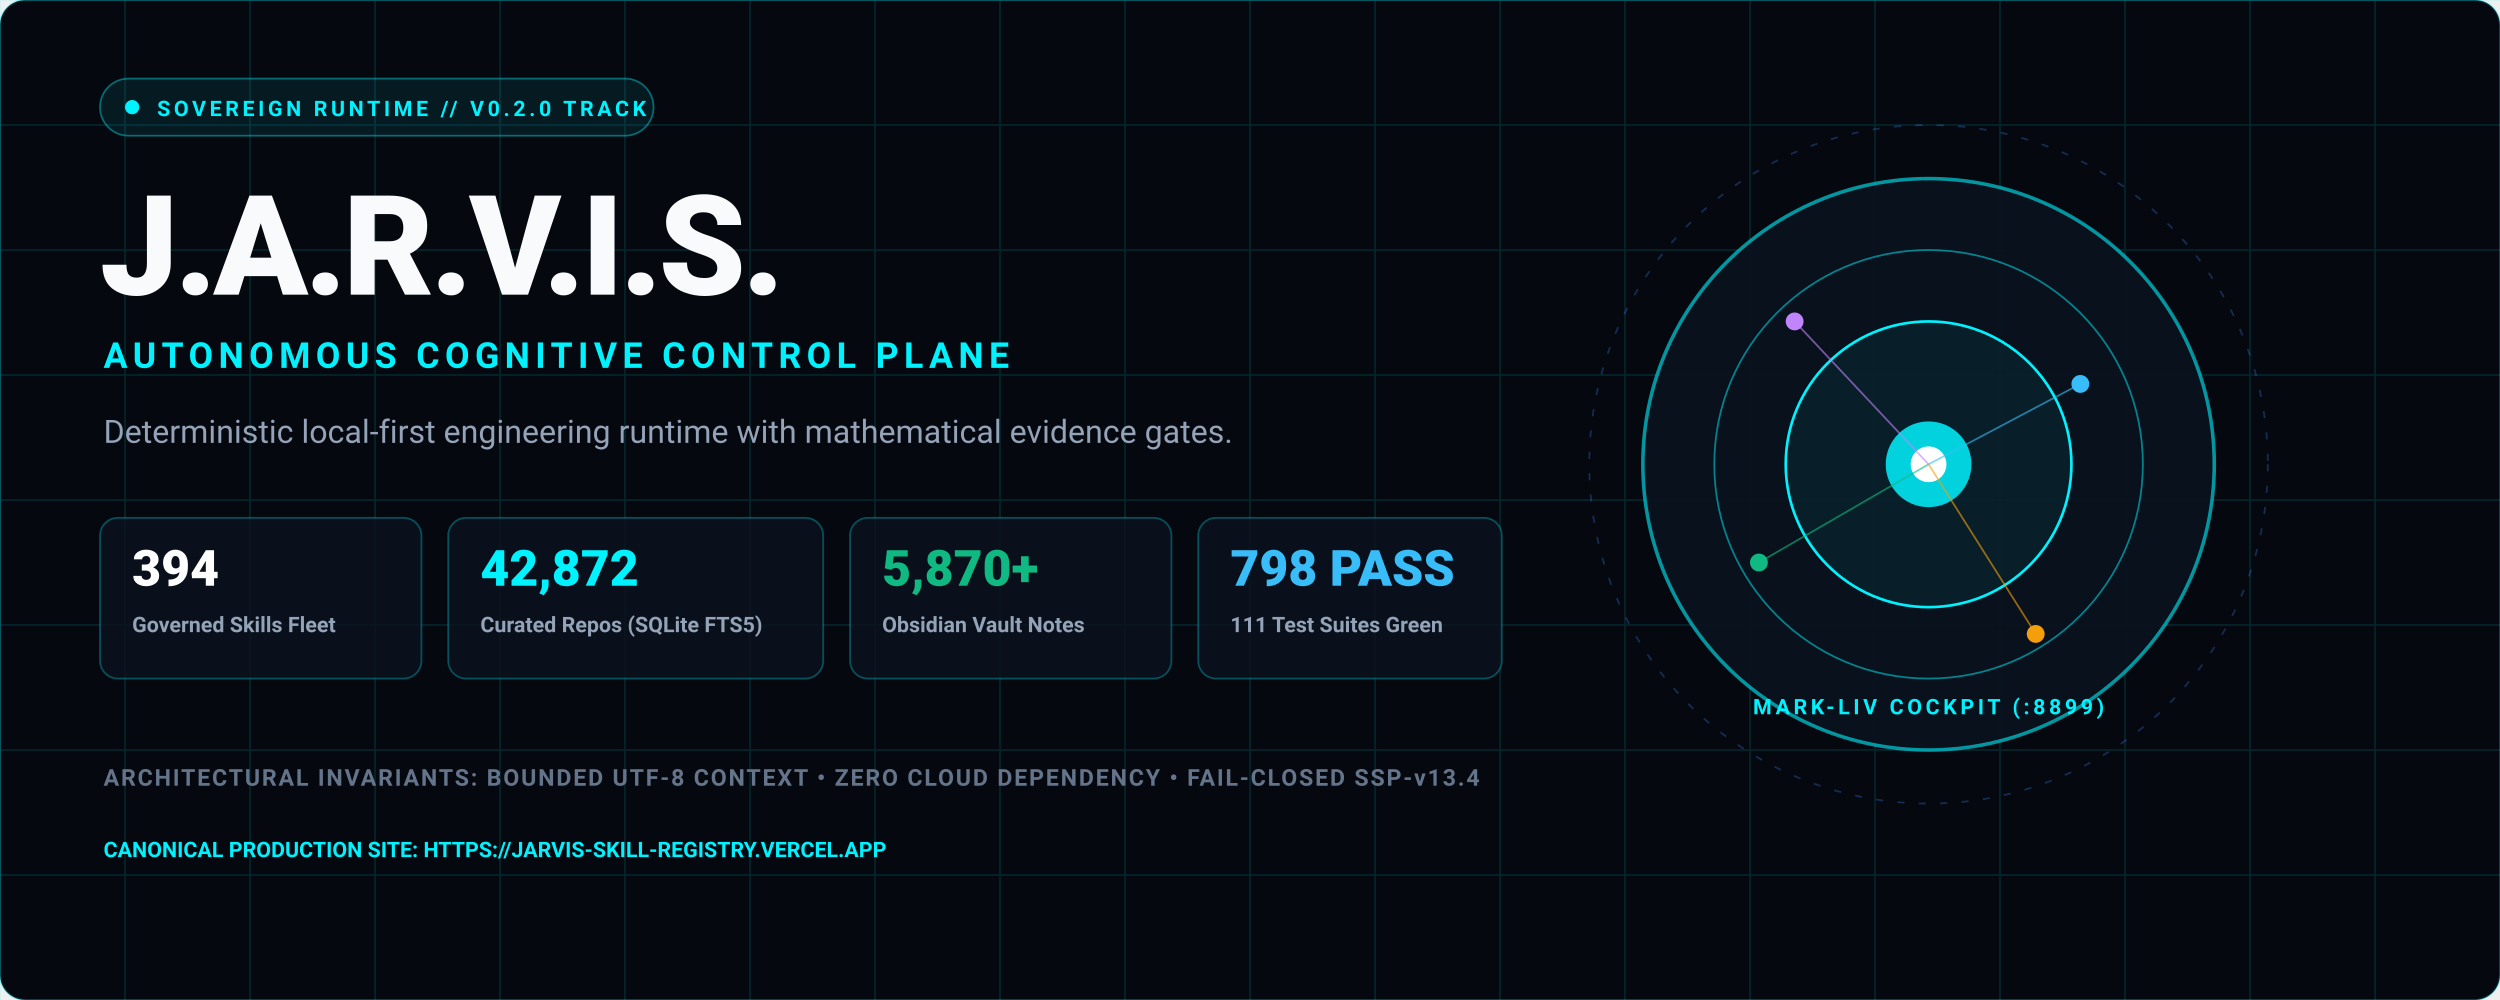
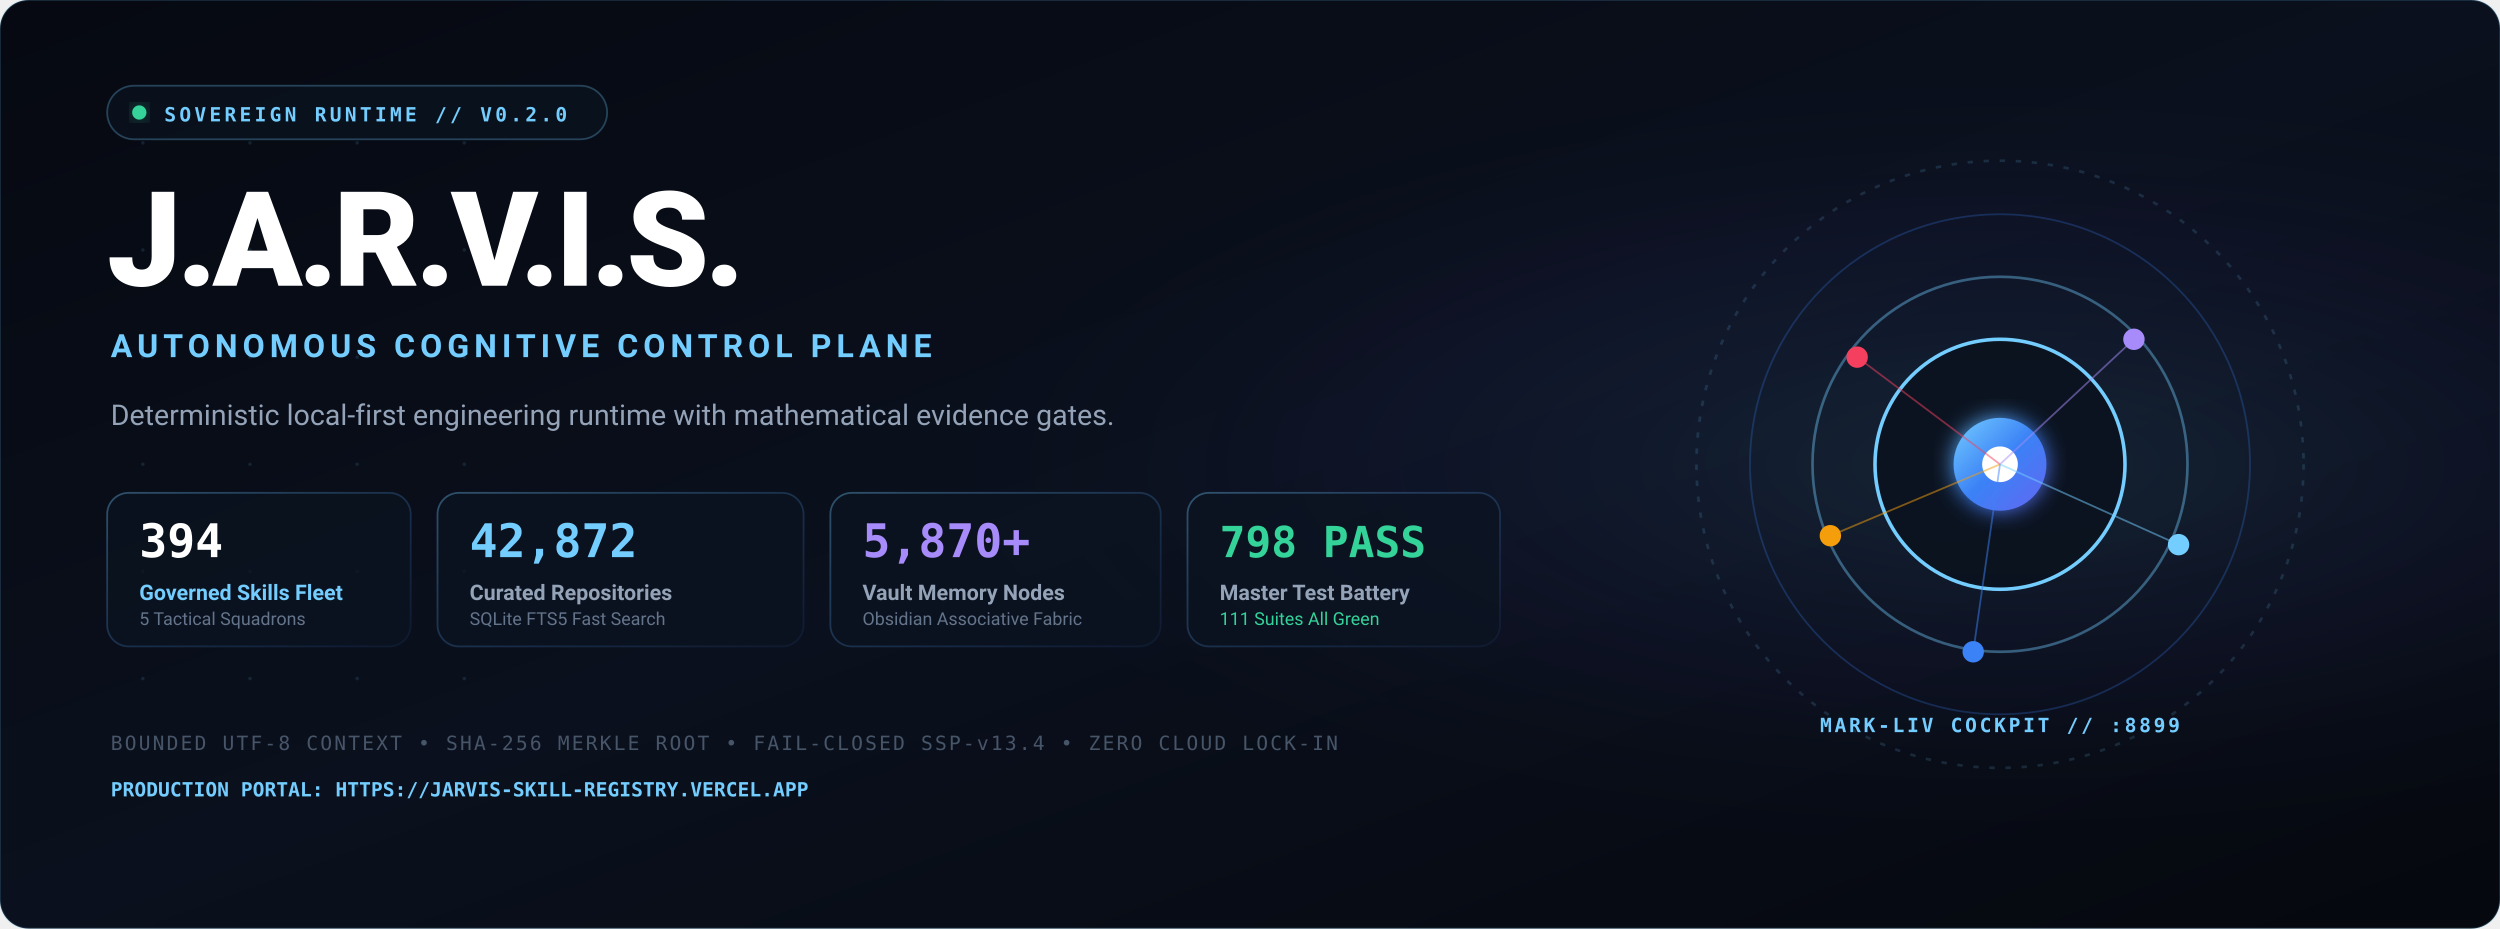
- <svg xmlns="http://www.w3.org/2000/svg" width="1400" height="560" viewBox="0 0 1400 560" role="img" aria-labelledby="title desc">
-   <g font-family="-apple-system, BlinkMacSystemFont, 'Segoe UI', Roboto, Helvetica, Arial, sans-serif">
-     <rect x="0" y="0" width="1400" height="560" rx="14" fill="#05080e" stroke="#00f2fe" stroke-width="1" stroke-opacity="0.3" />
-     <g opacity="0.12">
-       <path d="M0 0 V560 M70 0 V560 M140 0 V560 M210 0 V560 M280 0 V560 M350 0 V560 M420 0 V560 M490 0 V560 M560 0 V560 M630 0 V560 M700 0 V560 M770 0 V560 M840 0 V560 M910 0 V560 M980 0 V560 M1050 0 V560 M1120 0 V560 M1190 0 V560 M1260 0 V560 M1330 0 V560" fill="none" stroke="#00f2fe" stroke-width="1" />
-       <path d="M0 0 H1400 M0 70 H1400 M0 140 H1400 M0 210 H1400 M0 280 H1400 M0 350 H1400 M0 420 H1400 M0 490 H1400" fill="none" stroke="#00f2fe" stroke-width="1" />
+ <svg xmlns="http://www.w3.org/2000/svg" width="1400" height="520" viewBox="0 0 1400 520" role="img" aria-label="J.A.R.V.I.S. Autonomous Cognitive Runtime">
+   <defs>
+     <linearGradient id="bgGradient" x1="0%" y1="0%" x2="100%" y2="100%">
+       <stop offset="0%" stop-color="#060911" />
+       <stop offset="50%" stop-color="#0a101d" />
+       <stop offset="100%" stop-color="#05080e" />
+     </linearGradient>
+     <linearGradient id="coreGradient" x1="0%" y1="0%" x2="100%" y2="100%">
+       <stop offset="0%" stop-color="#74cdff" />
+       <stop offset="50%" stop-color="#3b82f6" />
+       <stop offset="100%" stop-color="#6366f1" />
+     </linearGradient>
+     <linearGradient id="cardBorder" x1="0%" y1="0%" x2="100%" y2="100%">
+       <stop offset="0%" stop-color="rgba(116, 205, 255, 0.35)" />
+       <stop offset="100%" stop-color="rgba(59, 130, 246, 0.08)" />
+     </linearGradient>
+     <radialGradient id="ambientGlow" cx="80%" cy="50%" r="45%">
+       <stop offset="0%" stop-color="rgba(116, 205, 255, 0.12)" />
+       <stop offset="60%" stop-color="rgba(99, 102, 241, 0.04)" />
+       <stop offset="100%" stop-color="transparent" />
+     </radialGradient>
+     <filter id="subtleGlow" x="-20%" y="-20%" width="140%" height="140%">
+       <feGaussianBlur stdDeviation="6" result="blur" />
+       <feComposite in="SourceGraphic" in2="blur" operator="over" />
+     </filter>
+   </defs>
+   <rect width="1400" height="520" rx="16" fill="url(#bgGradient)" stroke="rgba(116, 205, 255, 0.18)" stroke-width="1" />
+   <rect width="1400" height="520" fill="url(#ambientGlow)" />
+   <g opacity="0.12" fill="#74cdff">
+     <circle cx="80" cy="80" r="1" />
+     <circle cx="140" cy="80" r="1" />
+     <circle cx="200" cy="80" r="1" />
+     <circle cx="260" cy="80" r="1" />
+     <circle cx="80" cy="140" r="1" />
+     <circle cx="140" cy="140" r="1" />
+     <circle cx="200" cy="140" r="1" />
+     <circle cx="260" cy="140" r="1" />
+     <circle cx="80" cy="200" r="1" />
+     <circle cx="140" cy="200" r="1" />
+     <circle cx="200" cy="200" r="1" />
+     <circle cx="260" cy="200" r="1" />
+     <circle cx="80" cy="260" r="1" />
+     <circle cx="140" cy="260" r="1" />
+     <circle cx="200" cy="260" r="1" />
+     <circle cx="260" cy="260" r="1" />
+     <circle cx="80" cy="320" r="1" />
+     <circle cx="140" cy="320" r="1" />
+     <circle cx="200" cy="320" r="1" />
+     <circle cx="260" cy="320" r="1" />
+     <circle cx="80" cy="380" r="1" />
+     <circle cx="140" cy="380" r="1" />
+     <circle cx="200" cy="380" r="1" />
+     <circle cx="260" cy="380" r="1" />
+     <circle cx="80" cy="440" r="1" />
+     <circle cx="140" cy="440" r="1" />
+     <circle cx="200" cy="440" r="1" />
+     <circle cx="260" cy="440" r="1" />
+   </g>
+   <g font-family="-apple-system, BlinkMacSystemFont, 'Segoe UI', 'Outfit', Roboto, sans-serif">
+     <g transform="translate(60, 48)">
+       <rect width="280" height="30" rx="15" fill="rgba(10, 18, 30, 0.85)" stroke="rgba(116, 205, 255, 0.28)" stroke-width="1" />
+       <circle cx="18" cy="15" r="4" fill="#34d399" filter="url(#subtleGlow)" />
+       <text x="32" y="20" font-size="11" fill="#74cdff" font-weight="700" letter-spacing="1.8" font-family="'JetBrains Mono', monospace">SOVEREIGN RUNTIME // V0.2.0</text>
    </g>
-     <rect x="56" y="44" width="310" height="32" rx="16" fill="rgba(0, 242, 254, 0.08)" stroke="#00f2fe" stroke-width="1" stroke-opacity="0.4" />
-     <circle cx="74" cy="60" r="4" fill="#00f2fe" />
-     <text x="88" y="65" font-size="12" fill="#00f2fe" font-weight="700" letter-spacing="2">SOVEREIGN RUNTIME // V0.2.0 TRACK</text>
-     <text x="56" y="165" font-size="78" fill="#f8fafc" font-weight="900" letter-spacing="-2">J.A.R.V.I.S.</text>
-     <text x="58" y="206" font-size="20" fill="#00f2fe" font-weight="700" letter-spacing="3">AUTONOMOUS COGNITIVE CONTROL PLANE</text>
-     <text x="58" y="248" font-size="18" fill="#94a3b8" font-weight="400">Deterministic local-first engineering runtime with mathematical evidence gates.</text>
-     <g transform="translate(56, 290)">
-       <rect x="0" y="0" width="180" height="90" rx="10" fill="rgba(10, 18, 30, 0.85)" stroke="#00f2fe" stroke-width="1" stroke-opacity="0.3" />
-       <text x="18" y="38" font-size="28" fill="#ffffff" font-weight="800">394</text>
-       <text x="18" y="64" font-size="12" fill="#94a3b8" font-weight="600">Governed Skills Fleet</text>
-       <rect x="195" y="0" width="210" height="90" rx="10" fill="rgba(10, 18, 30, 0.85)" stroke="#00f2fe" stroke-width="1" stroke-opacity="0.3" />
-       <text x="213" y="38" font-size="28" fill="#00f2fe" font-weight="800">42,872</text>
-       <text x="213" y="64" font-size="12" fill="#94a3b8" font-weight="600">Curated Repos (SQLite FTS5)</text>
-       <rect x="420" y="0" width="180" height="90" rx="10" fill="rgba(10, 18, 30, 0.85)" stroke="#00f2fe" stroke-width="1" stroke-opacity="0.3" />
-       <text x="438" y="38" font-size="28" fill="#10b981" font-weight="800">5,870+</text>
-       <text x="438" y="64" font-size="12" fill="#94a3b8" font-weight="600">Obsidian Vault Notes</text>
-       <rect x="615" y="0" width="170" height="90" rx="10" fill="rgba(10, 18, 30, 0.85)" stroke="#00f2fe" stroke-width="1" stroke-opacity="0.3" />
-       <text x="633" y="38" font-size="28" fill="#38bdf8" font-weight="800">798 PASS</text>
-       <text x="633" y="64" font-size="12" fill="#94a3b8" font-weight="600">111 Test Suites Green</text>
+     <text x="60" y="160" font-size="74" fill="#ffffff" font-weight="900" letter-spacing="-2.5">J.A.R.V.I.S.</text>
+     <text x="62" y="200" font-size="18" fill="#74cdff" font-weight="700" letter-spacing="2.8">AUTONOMOUS COGNITIVE CONTROL PLANE</text>
+     <text x="62" y="238" font-size="16" fill="#94a3b8" font-weight="400">Deterministic local-first engineering runtime with mathematical evidence gates.</text>
+     <g transform="translate(60, 276)">
+       <g transform="translate(0, 0)">
+         <rect width="170" height="86" rx="12" fill="rgba(11, 19, 33, 0.75)" stroke="url(#cardBorder)" stroke-width="1" />
+         <text x="18" y="36" font-size="26" fill="#ffffff" font-weight="800" font-family="'JetBrains Mono', monospace">394</text>
+         <text x="18" y="60" font-size="12" fill="#74cdff" font-weight="600">Governed Skills Fleet</text>
+         <text x="18" y="74" font-size="10" fill="#64748b">5 Tactical Squadrons</text>
+       </g>
+       <g transform="translate(185, 0)">
+         <rect width="205" height="86" rx="12" fill="rgba(11, 19, 33, 0.75)" stroke="url(#cardBorder)" stroke-width="1" />
+         <text x="18" y="36" font-size="26" fill="#74cdff" font-weight="800" font-family="'JetBrains Mono', monospace">42,872</text>
+         <text x="18" y="60" font-size="12" fill="#94a3b8" font-weight="600">Curated Repositories</text>
+         <text x="18" y="74" font-size="10" fill="#64748b">SQLite FTS5 Fast Search</text>
+       </g>
+       <g transform="translate(405, 0)">
+         <rect width="185" height="86" rx="12" fill="rgba(11, 19, 33, 0.75)" stroke="url(#cardBorder)" stroke-width="1" />
+         <text x="18" y="36" font-size="26" fill="#a78bfa" font-weight="800" font-family="'JetBrains Mono', monospace">5,870+</text>
+         <text x="18" y="60" font-size="12" fill="#94a3b8" font-weight="600">Vault Memory Nodes</text>
+         <text x="18" y="74" font-size="10" fill="#64748b">Obsidian Associative Fabric</text>
+       </g>
+       <g transform="translate(605, 0)">
+         <rect width="175" height="86" rx="12" fill="rgba(11, 19, 33, 0.75)" stroke="url(#cardBorder)" stroke-width="1" />
+         <text x="18" y="36" font-size="24" fill="#34d399" font-weight="800" font-family="'JetBrains Mono', monospace">798 PASS</text>
+         <text x="18" y="60" font-size="12" fill="#94a3b8" font-weight="600">Master Test Battery</text>
+         <text x="18" y="74" font-size="10" fill="#34d399">111 Suites All Green</text>
+       </g>
    </g>
-     <text x="58" y="440" font-size="13" fill="#64748b" font-weight="600" letter-spacing="1">ARCHITECTURAL INVARIANTS: BOUNDED UTF-8 CONTEXT • ZERO CLOUD DEPENDENCY • FAIL-CLOSED SSP-v13.4</text>
-     <text x="58" y="480" font-size="12" fill="#00f2fe" font-weight="700">CANONICAL PRODUCTION SITE: HTTPS://JARVIS-SKILL-REGISTRY.VERCEL.APP</text>
-     <g transform="translate(1080, 260)">
-       <circle cx="0" cy="0" r="160" fill="rgba(10, 18, 30, 0.9)" stroke="#00f2fe" stroke-width="2" stroke-opacity="0.6" />
-       <circle cx="0" cy="0" r="190" fill="none" stroke="#3b82f6" stroke-width="1" stroke-opacity="0.3" stroke-dasharray="4 8" />
-       <circle cx="0" cy="0" r="120" fill="none" stroke="#00f2fe" stroke-width="1" stroke-opacity="0.5" />
-       <circle cx="0" cy="0" r="80" fill="rgba(0, 242, 254, 0.06)" stroke="#00f2fe" stroke-width="1.5" />
-       <circle cx="0" cy="0" r="24" fill="#00f2fe" opacity="0.85" />
-       <circle cx="0" cy="0" r="10" fill="#ffffff" />
-       <circle cx="85" cy="-45" r="5" fill="#38bdf8" />
-       <line x1="0" y1="0" x2="85" y2="-45" stroke="#38bdf8" stroke-width="1" opacity="0.6" />
-       <circle cx="-95" cy="55" r="5" fill="#10b981" />
-       <line x1="0" y1="0" x2="-95" y2="55" stroke="#10b981" stroke-width="1" opacity="0.6" />
-       <circle cx="60" cy="95" r="5" fill="#f59e0b" />
-       <line x1="0" y1="0" x2="60" y2="95" stroke="#f59e0b" stroke-width="1" opacity="0.6" />
-       <circle cx="-75" cy="-80" r="5" fill="#c084fc" />
-       <line x1="0" y1="0" x2="-75" y2="-80" stroke="#c084fc" stroke-width="1" opacity="0.6" />
-       <text x="0" y="140" font-size="12" fill="#00f2fe" font-weight="700" text-anchor="middle" letter-spacing="2">MARK-LIV COCKPIT (:8899)</text>
+     <g transform="translate(62, 420)">
+       <text font-size="11" fill="#475569" font-family="'JetBrains Mono', monospace" letter-spacing="1.2">
+         BOUNDED UTF-8 CONTEXT • SHA-256 MERKLE ROOT • FAIL-CLOSED SSP-v13.4 • ZERO CLOUD LOCK-IN
+       </text>
+       <text y="26" font-size="11" fill="#74cdff" font-family="'JetBrains Mono', monospace" font-weight="600">
+         PRODUCTION PORTAL: HTTPS://JARVIS-SKILL-REGISTRY.VERCEL.APP
+       </text>
    </g>
  </g>
+   <g transform="translate(1120, 260)">
+     <circle cx="0" cy="0" r="170" fill="none" stroke="rgba(116, 205, 255, 0.15)" stroke-width="1.5" stroke-dasharray="3 6" />
+     <circle cx="0" cy="0" r="140" fill="none" stroke="rgba(59, 130, 246, 0.25)" stroke-width="1" />
+     <circle cx="0" cy="0" r="105" fill="none" stroke="rgba(116, 205, 255, 0.4)" stroke-width="1.5" />
+     <circle cx="0" cy="0" r="70" fill="rgba(10, 18, 30, 0.9)" stroke="#74cdff" stroke-width="2" />
+     <circle cx="0" cy="0" r="26" fill="url(#coreGradient)" filter="url(#subtleGlow)" />
+     <circle cx="0" cy="0" r="10" fill="#ffffff" />
+     <circle cx="-80" cy="-60" r="6" fill="#f43f5e" />
+     <line x1="0" y1="0" x2="-80" y2="-60" stroke="#f43f5e" stroke-width="1" opacity="0.5" />
+     <circle cx="75" cy="-70" r="6" fill="#a78bfa" />
+     <line x1="0" y1="0" x2="75" y2="-70" stroke="#a78bfa" stroke-width="1" opacity="0.5" />
+     <circle cx="100" cy="45" r="6" fill="#74cdff" />
+     <line x1="0" y1="0" x2="100" y2="45" stroke="#74cdff" stroke-width="1" opacity="0.5" />
+     <circle cx="-15" cy="105" r="6" fill="#3b82f6" />
+     <line x1="0" y1="0" x2="-15" y2="105" stroke="#3b82f6" stroke-width="1" opacity="0.5" />
+     <circle cx="-95" cy="40" r="6" fill="#f59e0b" />
+     <line x1="0" y1="0" x2="-95" y2="40" stroke="#f59e0b" stroke-width="1" opacity="0.5" />
+     <text x="0" y="150" font-size="11" fill="#74cdff" font-weight="700" font-family="'JetBrains Mono', monospace" text-anchor="middle" letter-spacing="1.5">MARK-LIV COCKPIT // :8899</text>
+   </g>
</svg>
